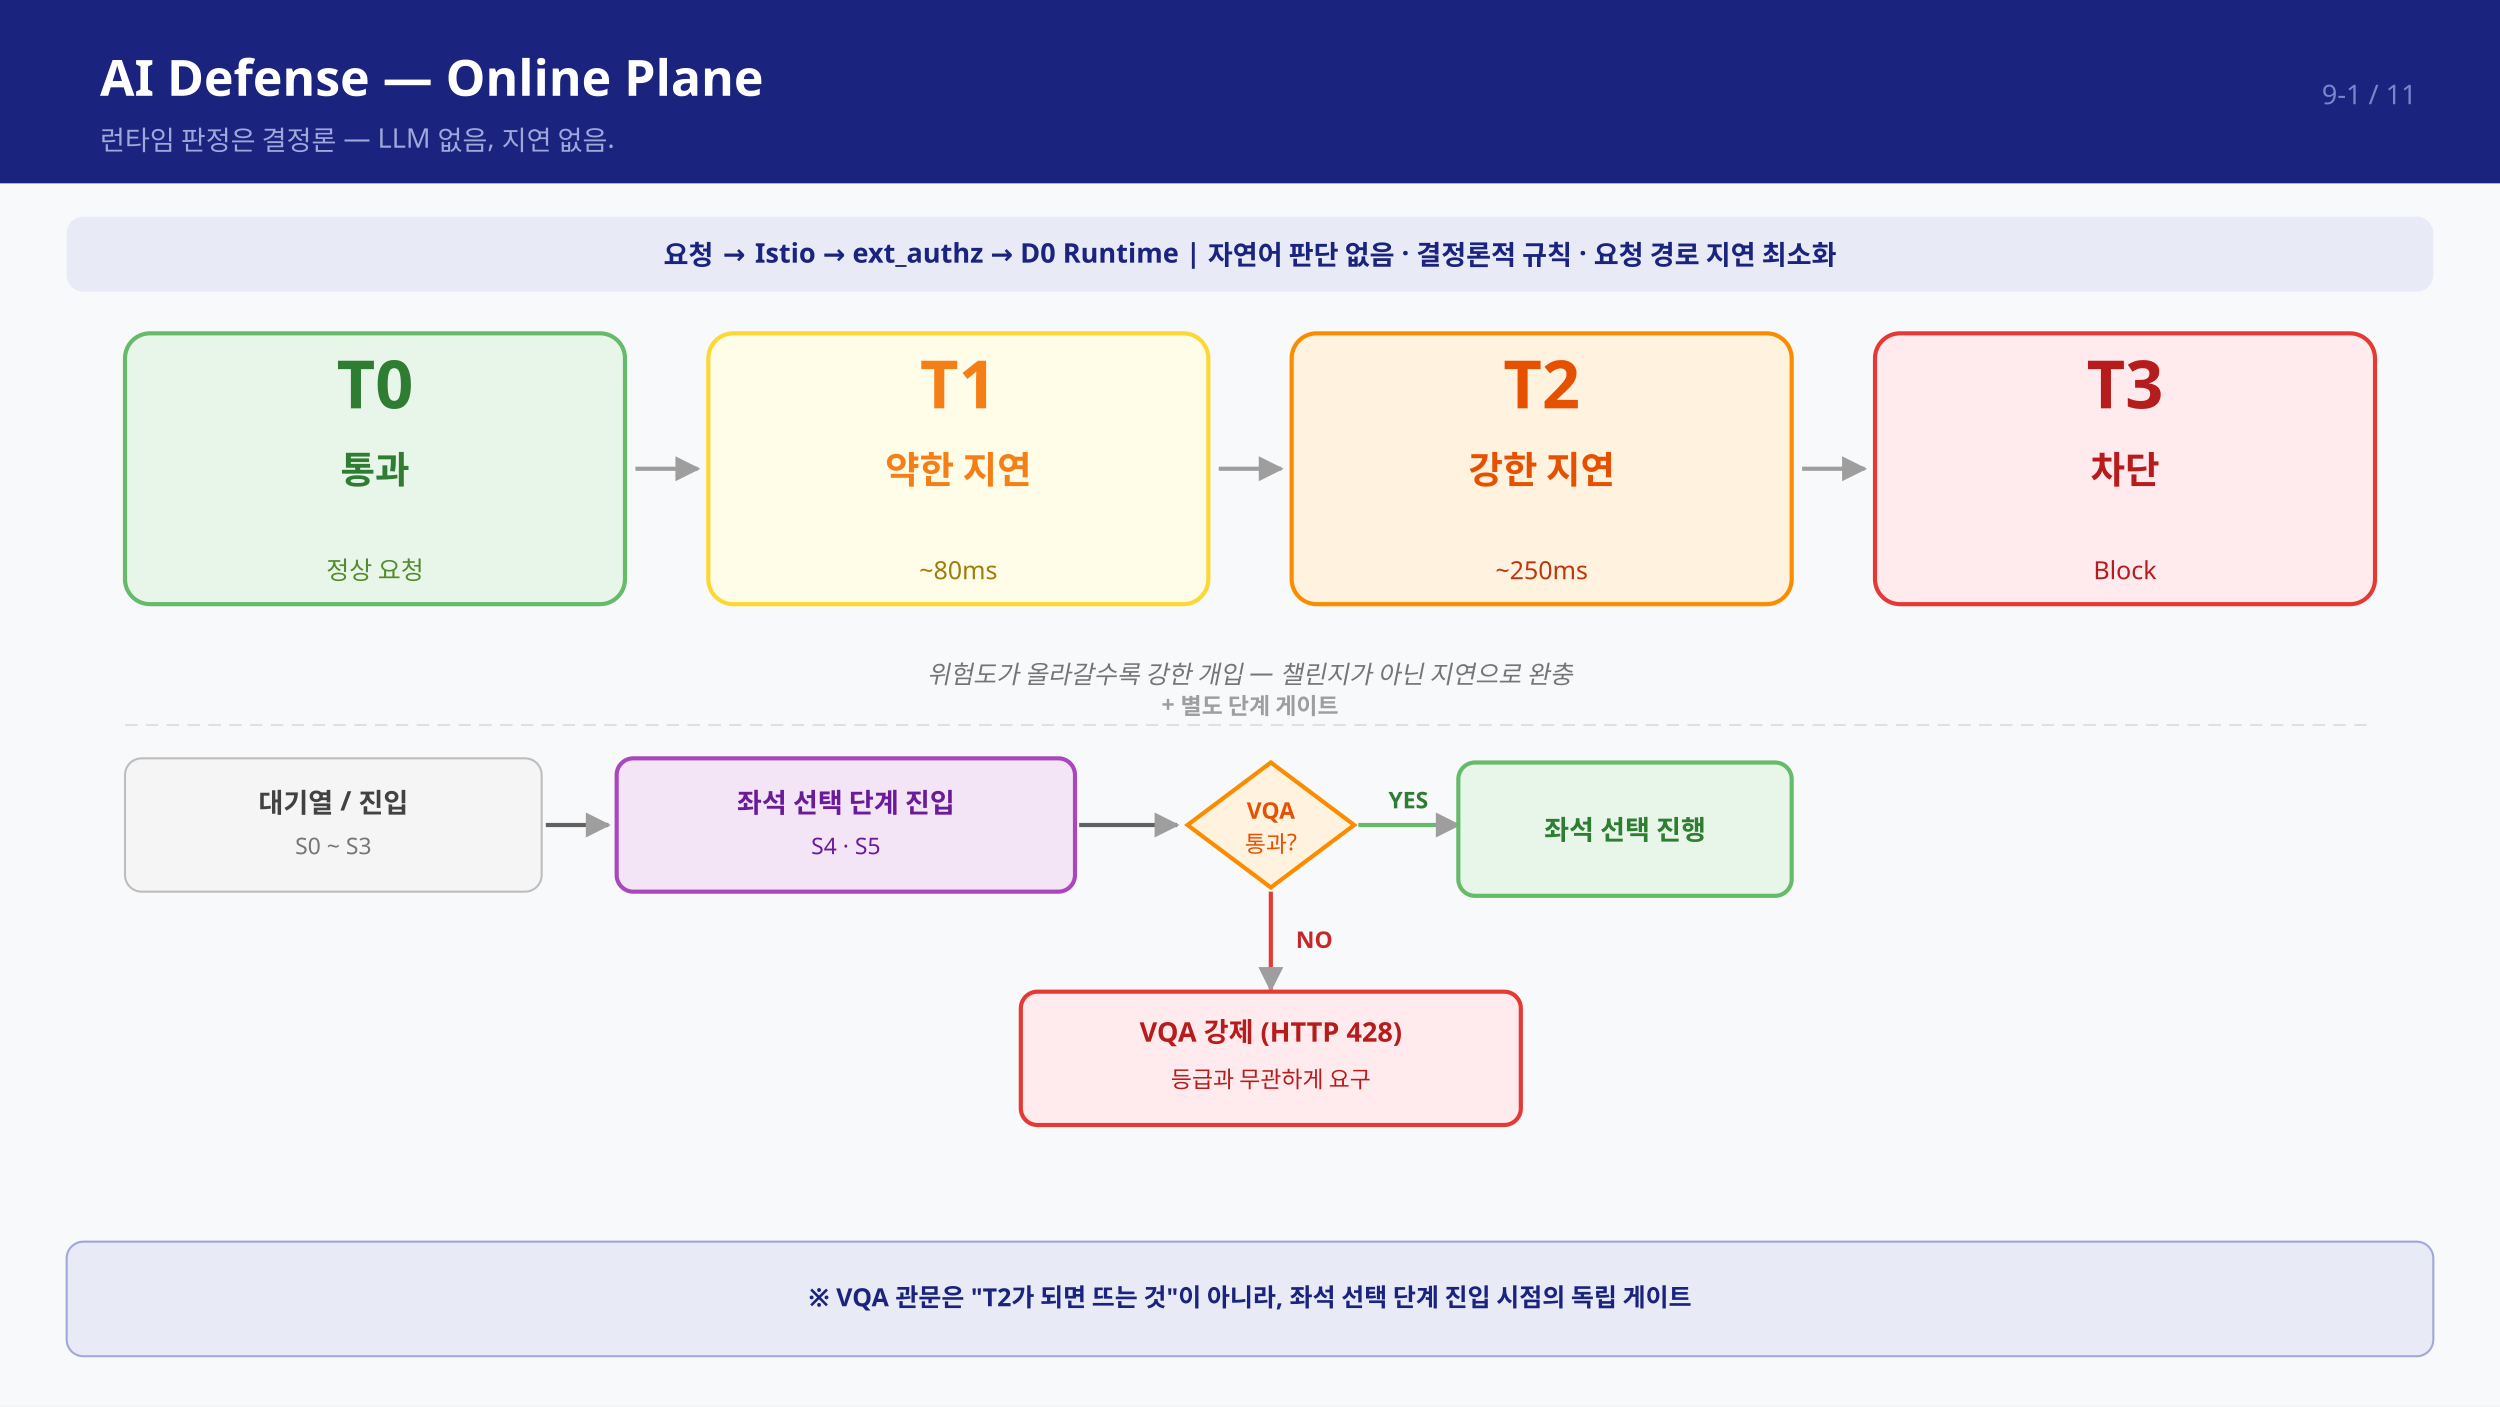
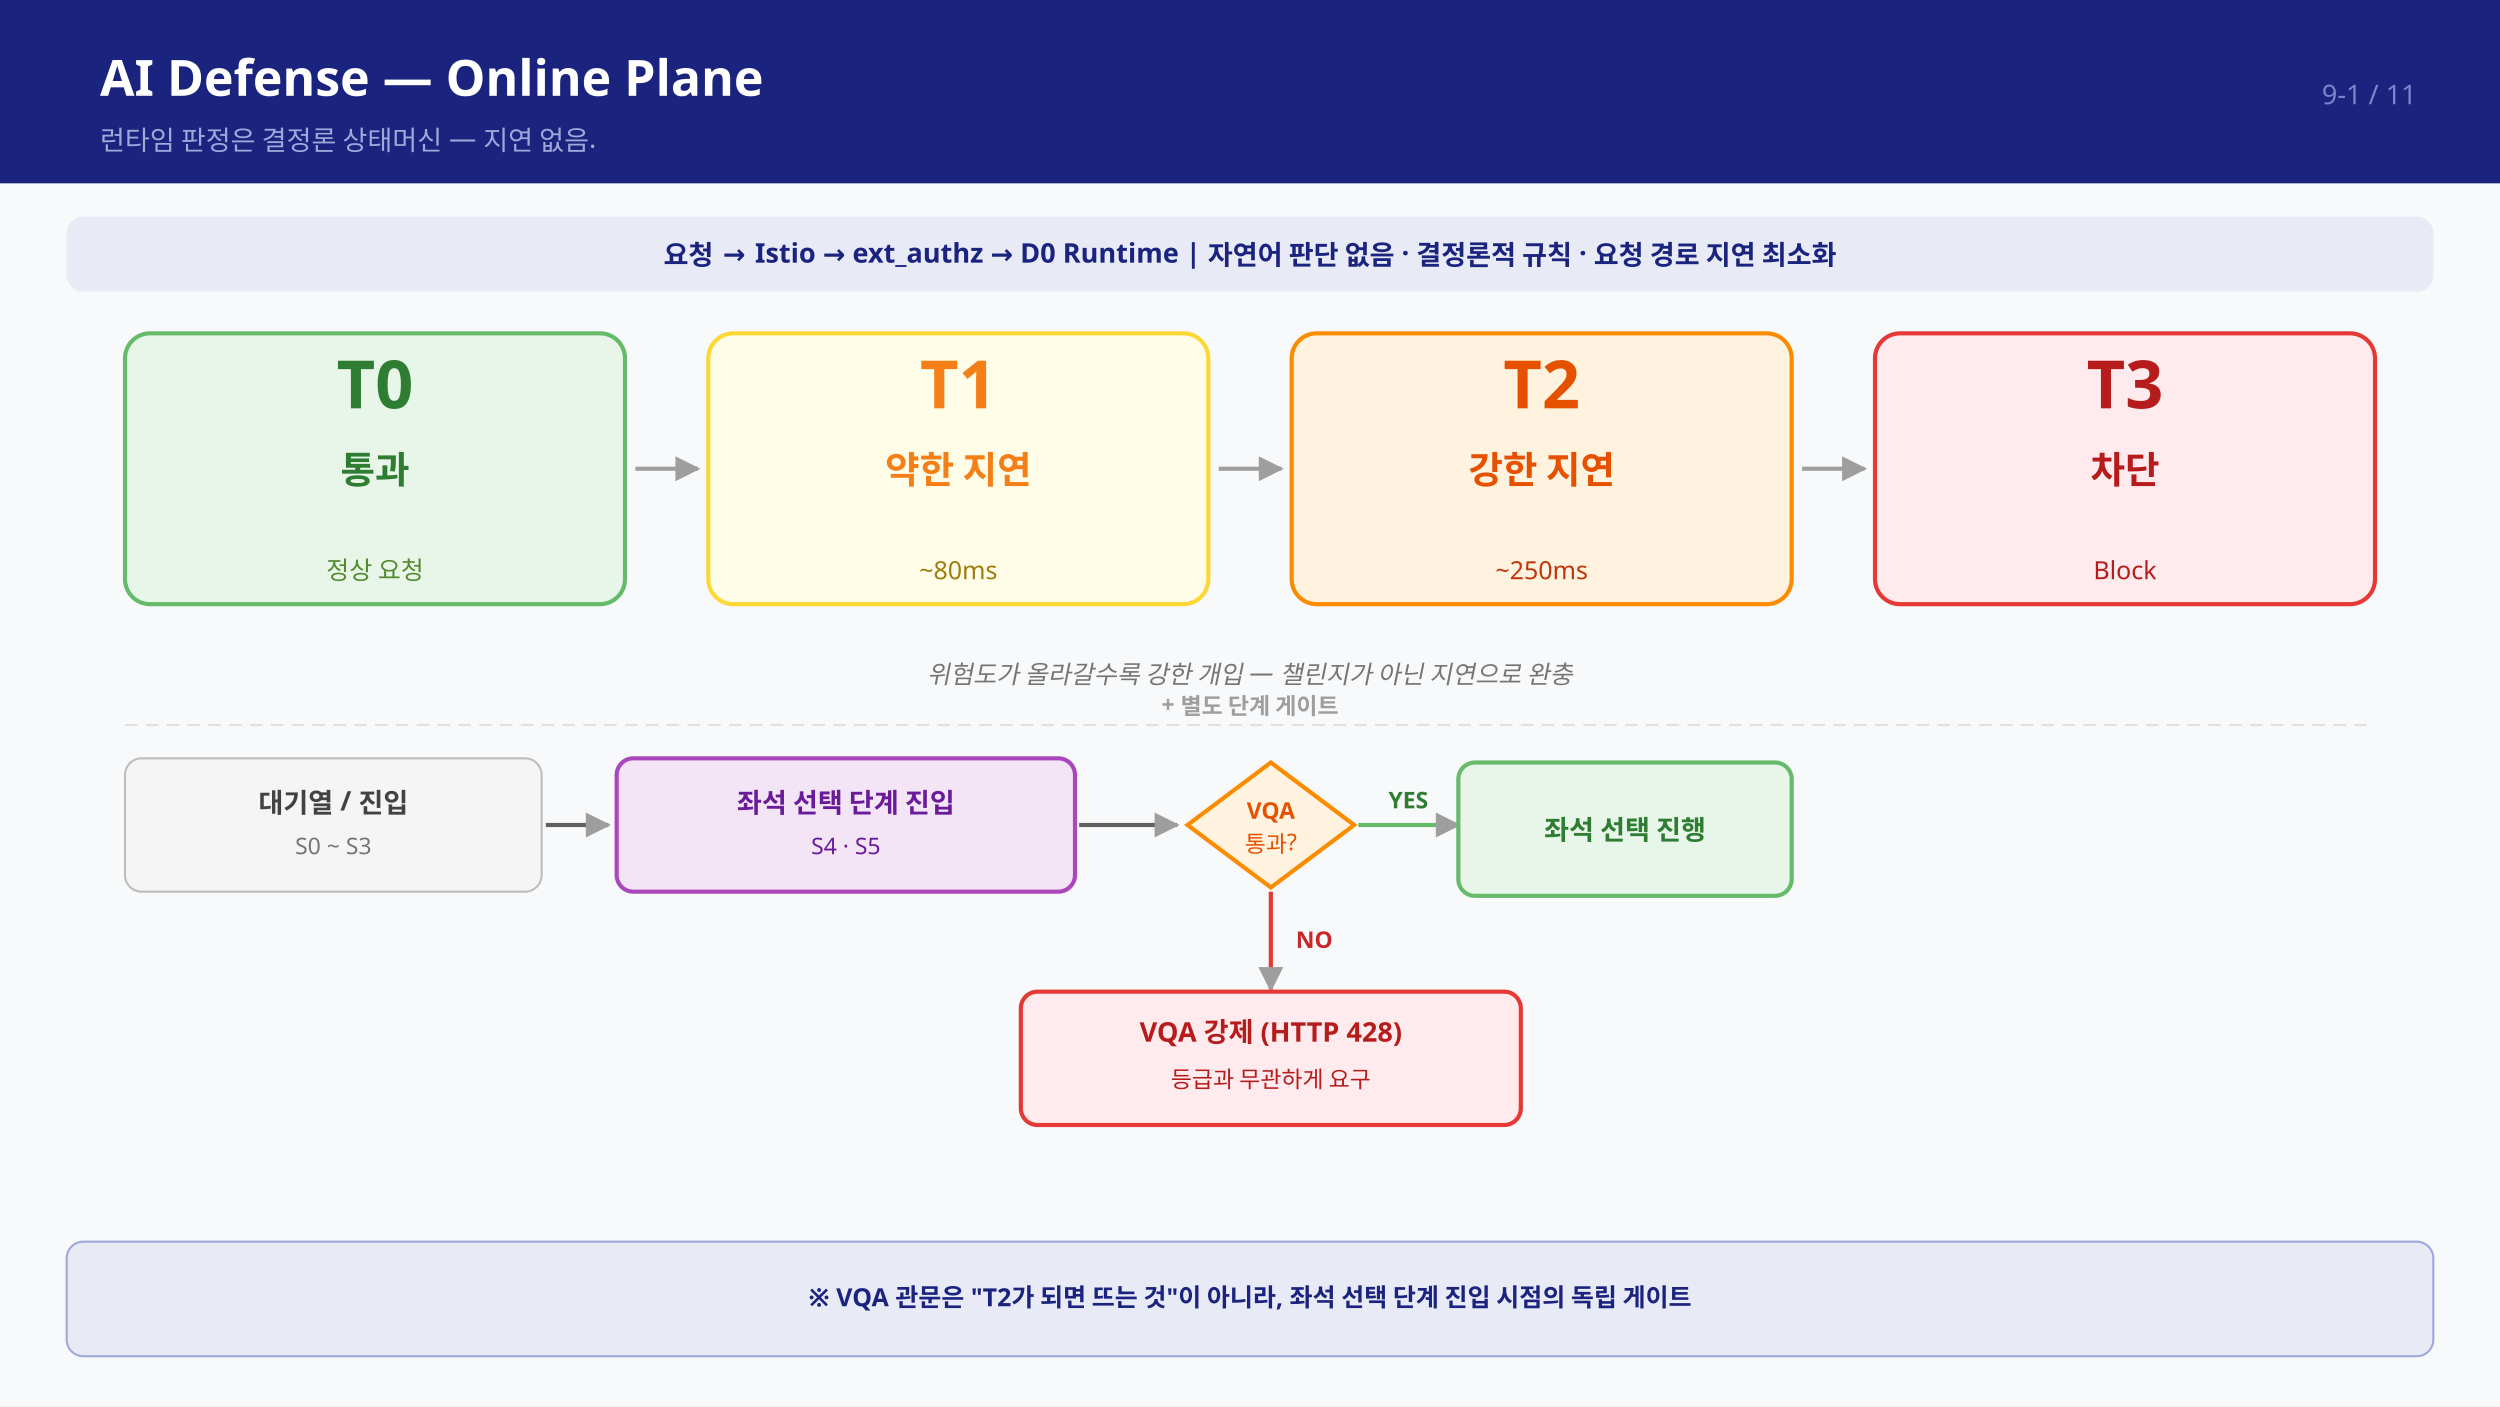
<svg xmlns="http://www.w3.org/2000/svg" viewBox="0 0 1200 675" font-family="'Noto Sans KR','Apple SD Gothic Neo','Malgun Gothic',sans-serif">
  <rect width="1200" height="675" fill="#f8f9fa" />
  <rect x="0" y="0" width="1200" height="88" fill="#1a237e" />
  <text x="48" y="46" font-size="24" font-weight="700" fill="#ffffff">AI Defense — Online Plane</text>
-   <text x="48" y="72" font-size="13" fill="#9fa8da">런타임 판정은 결정론 — LLM 없음, 지연 없음.</text>
+   <text x="48" y="72" font-size="13" fill="#9fa8da">런타임 판정은 결정론 상태머신 — 지연 없음.</text>
  <text x="1160" y="50" text-anchor="end" font-size="13" fill="#7986cb">9-1 / 11</text>
  <rect x="32" y="104" width="1136" height="36" rx="8" fill="#e8eaf6" />
  <text x="600" y="127" text-anchor="middle" font-size="13" font-weight="700" fill="#1a237e">요청 → Istio → ext_authz → D0 Runtime   |   자연어 판단 없음 · 결정론적 규칙 · 요청 경로 지연 최소화</text>
  <rect x="60" y="160" width="240" height="130" rx="12" fill="#e8f5e9" stroke="#66bb6a" stroke-width="2" />
  <text x="180" y="196" text-anchor="middle" font-size="32" font-weight="700" fill="#2e7d32">T0</text>
  <text x="180" y="232" text-anchor="middle" font-size="18" fill="#2e7d32" font-weight="600">통과</text>
  <text x="180" y="278" text-anchor="middle" font-size="12" fill="#558b2f">정상 요청</text>
  <rect x="340" y="160" width="240" height="130" rx="12" fill="#fffde7" stroke="#fdd835" stroke-width="2" />
  <text x="460" y="196" text-anchor="middle" font-size="32" font-weight="700" fill="#f57f17">T1</text>
  <text x="460" y="232" text-anchor="middle" font-size="18" fill="#f57f17" font-weight="600">약한 지연</text>
  <text x="460" y="278" text-anchor="middle" font-size="12" fill="#9e7d0a">~80ms</text>
  <rect x="620" y="160" width="240" height="130" rx="12" fill="#fff3e0" stroke="#fb8c00" stroke-width="2" />
  <text x="740" y="196" text-anchor="middle" font-size="32" font-weight="700" fill="#e65100">T2</text>
  <text x="740" y="232" text-anchor="middle" font-size="18" fill="#e65100" font-weight="600">강한 지연</text>
  <text x="740" y="278" text-anchor="middle" font-size="12" fill="#bf360c">~250ms</text>
  <rect x="900" y="160" width="240" height="130" rx="12" fill="#ffebee" stroke="#e53935" stroke-width="2" />
  <text x="1020" y="196" text-anchor="middle" font-size="32" font-weight="700" fill="#b71c1c">T3</text>
  <text x="1020" y="232" text-anchor="middle" font-size="18" fill="#b71c1c" font-weight="600">차단</text>
  <text x="1020" y="278" text-anchor="middle" font-size="12" fill="#b71c1c">Block</text>
  <line x1="305" y1="225" x2="335" y2="225" stroke="#9e9e9e" stroke-width="2" marker-end="url(#arrG)" />
  <line x1="585" y1="225" x2="615" y2="225" stroke="#9e9e9e" stroke-width="2" marker-end="url(#arrG)" />
  <line x1="865" y1="225" x2="895" y2="225" stroke="#9e9e9e" stroke-width="2" marker-end="url(#arrG)" />
  <defs>
    <marker id="arrG" viewBox="0 0 10 10" refX="9" refY="5" markerWidth="6" markerHeight="6" orient="auto-start-reverse">
      <path d="M 0 0 L 10 5 L 0 10 z" fill="#9e9e9e" />
    </marker>
    <marker id="arrP" viewBox="0 0 10 10" refX="9" refY="5" markerWidth="6" markerHeight="6" orient="auto-start-reverse">
      <path d="M 0 0 L 10 5 L 0 10 z" fill="#7b1fa2" />
    </marker>
  </defs>
  <text x="600" y="328" text-anchor="middle" font-size="12" fill="#757575" font-style="italic">위험도가 올라갈수록 강한 개입 — 챌린지가 아닌 지연으로 완충</text>
  <line x1="60" y1="348" x2="1140" y2="348" stroke="#e0e0e0" stroke-dasharray="6 4" />
  <text x="600" y="342" text-anchor="middle" font-size="11" fill="#9e9e9e" font-weight="600">+ 별도 단계 게이트</text>
  <rect x="60" y="364" width="200" height="64" rx="8" fill="#f5f5f5" stroke="#bdbdbd" />
  <text x="160" y="390" text-anchor="middle" font-size="13" font-weight="600" fill="#424242">대기열 / 진입</text>
  <text x="160" y="410" text-anchor="middle" font-size="11" fill="#757575">S0 ~ S3</text>
  <rect x="296" y="364" width="220" height="64" rx="8" fill="#f3e5f5" stroke="#ab47bc" stroke-width="2" />
  <text x="406" y="390" text-anchor="middle" font-size="13" font-weight="700" fill="#6a1b9a">좌석 선택 단계 진입</text>
  <text x="406" y="410" text-anchor="middle" font-size="11" fill="#6a1b9a">S4 · S5</text>
  <line x1="262" y1="396" x2="292" y2="396" stroke="#616161" stroke-width="2" marker-end="url(#arrG)" />
  <polygon points="570,396 610,366 650,396 610,426" fill="#fff3e0" stroke="#fb8c00" stroke-width="2" />
  <text x="610" y="393" text-anchor="middle" font-size="11" font-weight="700" fill="#e65100">VQA</text>
  <text x="610" y="409" text-anchor="middle" font-size="11" fill="#e65100">통과?</text>
  <line x1="518" y1="396" x2="565" y2="396" stroke="#616161" stroke-width="2" marker-end="url(#arrG)" />
  <line x1="652" y1="396" x2="700" y2="396" stroke="#66bb6a" stroke-width="2" marker-end="url(#arrG)" />
  <text x="676" y="388" text-anchor="middle" font-size="11" fill="#2e7d32" font-weight="700">YES</text>
  <rect x="700" y="366" width="160" height="64" rx="8" fill="#e8f5e9" stroke="#66bb6a" stroke-width="2" />
  <text x="780" y="403" text-anchor="middle" font-size="13" font-weight="600" fill="#2e7d32">좌석 선택 진행</text>
  <line x1="610" y1="428" x2="610" y2="475" stroke="#e53935" stroke-width="2" marker-end="url(#arrG)" />
  <text x="622" y="455" font-size="11" fill="#c62828" font-weight="700">NO</text>
  <rect x="490" y="476" width="240" height="64" rx="8" fill="#ffebee" stroke="#e53935" stroke-width="2" />
  <text x="610" y="500" text-anchor="middle" font-size="13" font-weight="700" fill="#b71c1c">VQA 강제 (HTTP 428)</text>
  <text x="610" y="522" text-anchor="middle" font-size="11" fill="#b71c1c">등급과 무관하게 요구</text>
  <rect x="32" y="596" width="1136" height="55" rx="8" fill="#e8eaf6" stroke="#9fa8da" />
  <text x="600" y="627" text-anchor="middle" font-size="12" fill="#1a237e" font-weight="600">※ VQA 관문은 "T2가 되면 뜨는 것"이 아니라, 좌석 선택 단계 진입 시점의 독립 게이트</text>
</svg>
